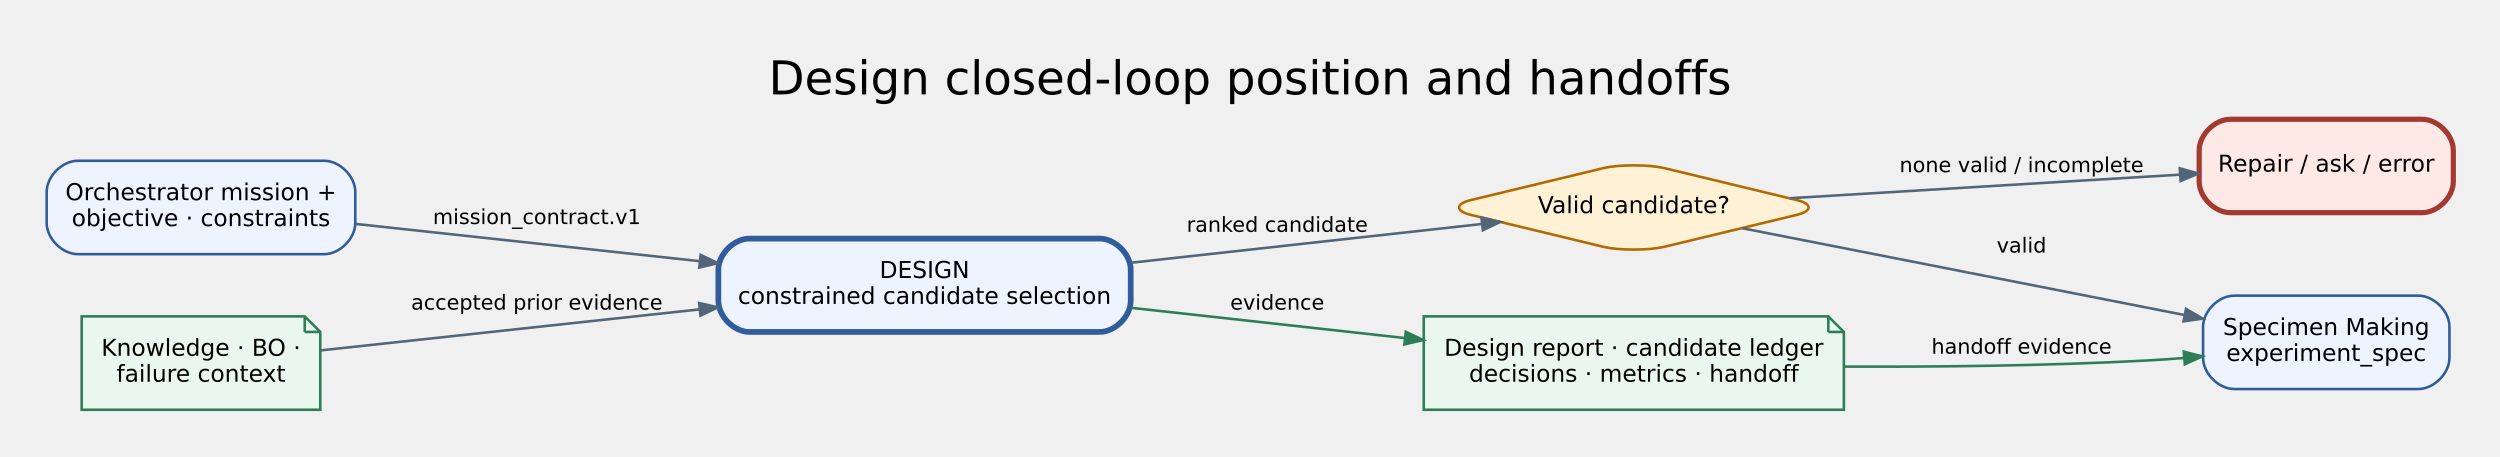
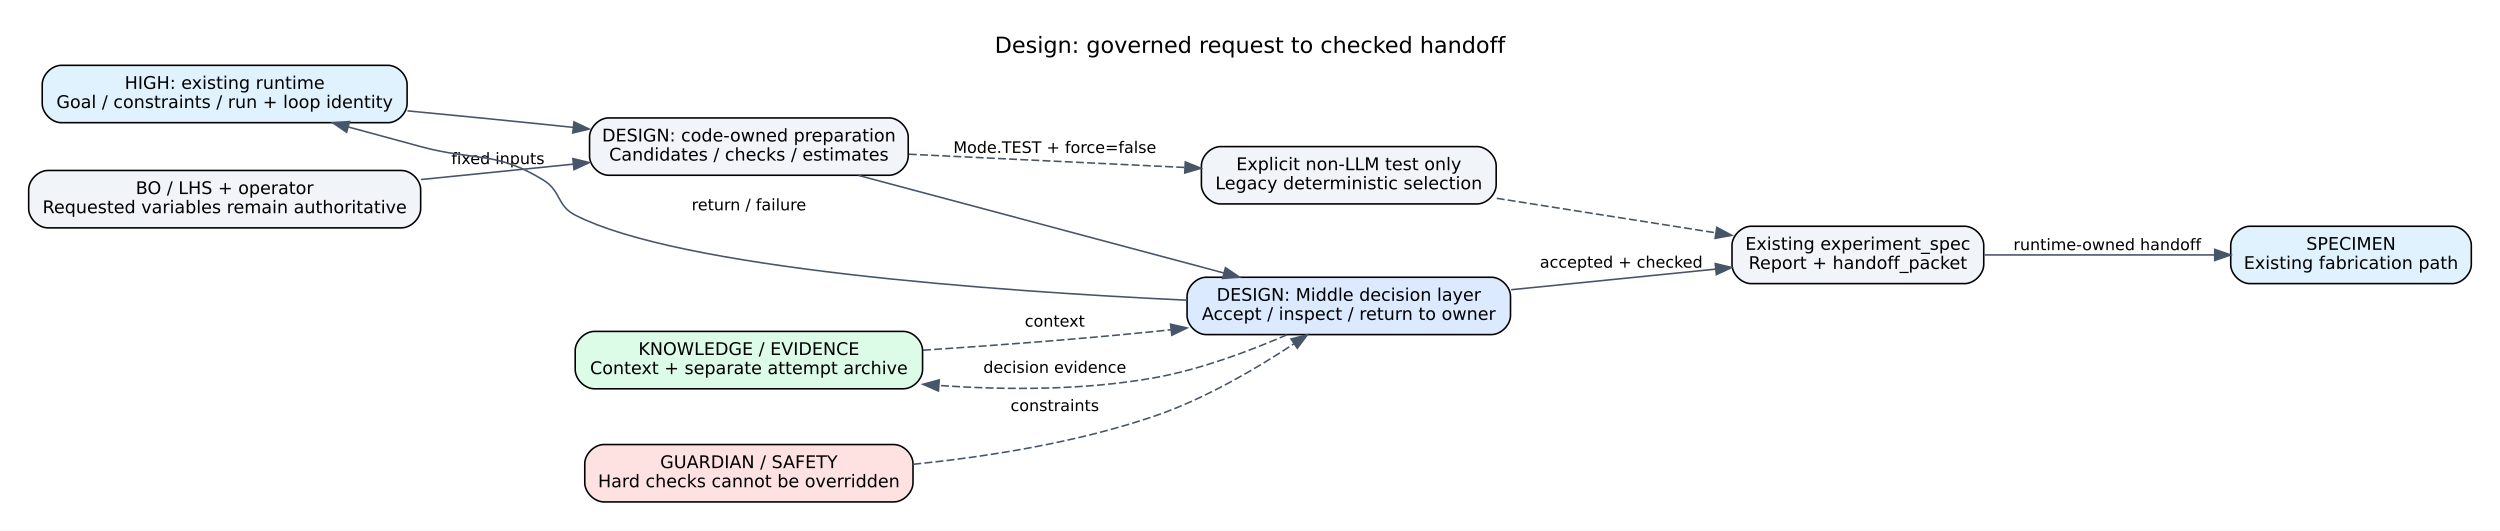
- <svg xmlns="http://www.w3.org/2000/svg" width="964pt" height="176pt" viewBox="0.00 0.00 964.00 176.00">
-   <g id="graph0" class="graph" transform="scale(1 1) rotate(0) translate(18 158)">
-     <text text-anchor="middle" x="464" y="-121.6" font-family="DejaVu Sans" font-size="18.00">Design closed-loop position and handoffs</text>
+ <svg xmlns="http://www.w3.org/2000/svg" width="1569pt" height="333pt" viewBox="0.00 0.00 1569.00 333.00">
+   <g id="graph0" class="graph" transform="scale(1 1) rotate(0) translate(18 315)">
+     <polygon fill="white" stroke="transparent" points="-18,18 -18,-315 1551,-315 1551,18 -18,18" />
+     <text text-anchor="middle" x="766.5" y="-281.8" font-family="DejaVu Sans" font-size="14.00">Design: governed request to checked handoff</text>
    <g id="node1" class="node">
-       <path fill="#eef4ff" stroke="#315c9b" d="M107,-96C107,-96 12,-96 12,-96 6,-96 0,-90 0,-84 0,-84 0,-72 0,-72 0,-66 6,-60 12,-60 12,-60 107,-60 107,-60 113,-60 119,-66 119,-72 119,-72 119,-84 119,-84 119,-90 113,-96 107,-96" />
-       <text text-anchor="middle" x="59.5" y="-80.8" font-family="DejaVu Sans" font-size="9.00">Orchestrator mission +</text>
-       <text text-anchor="middle" x="59.5" y="-70.8" font-family="DejaVu Sans" font-size="9.00">objective · constraints</text>
+       <path fill="#e0f2fe" stroke="black" d="M225.5,-274C225.5,-274 20.5,-274 20.5,-274 14.5,-274 8.5,-268 8.5,-262 8.5,-262 8.5,-250 8.5,-250 8.5,-244 14.5,-238 20.5,-238 20.5,-238 225.5,-238 225.5,-238 231.5,-238 237.5,-244 237.5,-250 237.5,-250 237.5,-262 237.5,-262 237.5,-268 231.5,-274 225.5,-274" />
+       <text text-anchor="middle" x="123" y="-259.2" font-family="DejaVu Sans" font-size="11.00">HIGH: existing runtime</text>
+       <text text-anchor="middle" x="123" y="-247.2" font-family="DejaVu Sans" font-size="11.00">Goal / constraints / run + loop identity</text>
    </g>
    <g id="node3" class="node">
-       <path fill="#eef4ff" stroke="#315c9b" stroke-width="2.2" d="M406,-66C406,-66 271,-66 271,-66 265,-66 259,-60 259,-54 259,-54 259,-42 259,-42 259,-36 265,-30 271,-30 271,-30 406,-30 406,-30 412,-30 418,-36 418,-42 418,-42 418,-54 418,-54 418,-60 412,-66 406,-66" />
-       <text text-anchor="middle" x="338.5" y="-50.8" font-family="DejaVu Sans" font-size="9.00">DESIGN</text>
-       <text text-anchor="middle" x="338.5" y="-40.8" font-family="DejaVu Sans" font-size="9.00">constrained candidate selection</text>
+       <path fill="#f1f5f9" stroke="black" d="M540,-241C540,-241 364,-241 364,-241 358,-241 352,-235 352,-229 352,-229 352,-217 352,-217 352,-211 358,-205 364,-205 364,-205 540,-205 540,-205 546,-205 552,-211 552,-217 552,-217 552,-229 552,-229 552,-235 546,-241 540,-241" />
+       <text text-anchor="middle" x="452" y="-226.2" font-family="DejaVu Sans" font-size="11.00">DESIGN: code-owned preparation</text>
+       <text text-anchor="middle" x="452" y="-214.2" font-family="DejaVu Sans" font-size="11.00">Candidates / checks / estimates</text>
    </g>
    <g id="edge1" class="edge">
-       <path fill="none" stroke="#52667a" d="M119.24,-71.64C157.76,-67.47 208.75,-61.94 251.76,-57.29" />
-       <polygon fill="#52667a" stroke="#52667a" points="252.17,-59.71 258.86,-56.52 251.64,-54.83 252.17,-59.71" />
-       <text text-anchor="middle" x="189" y="-71.6" font-family="DejaVu Sans" font-size="8.00">mission_contract.v1</text>
+       <path fill="none" stroke="#475569" d="M237.68,-245.42C265.59,-242.75 295.38,-239.83 323,-237 329.13,-236.37 335.42,-235.72 341.77,-235.05" />
+       <polygon fill="#475569" stroke="#475569" points="342.21,-238.52 351.79,-233.99 341.47,-231.56 342.21,-238.52" />
    </g>
    <g id="node2" class="node">
-       <polygon fill="#e9f7ef" stroke="#2e7d59" points="99.5,-36 13.5,-36 13.5,0 105.5,0 105.5,-30 99.5,-36" />
-       <polyline fill="none" stroke="#2e7d59" points="99.5,-36 99.5,-30 " />
-       <polyline fill="none" stroke="#2e7d59" points="105.5,-30 99.5,-30 " />
-       <text text-anchor="middle" x="59.5" y="-20.8" font-family="DejaVu Sans" font-size="9.00">Knowledge · BO ·</text>
-       <text text-anchor="middle" x="59.5" y="-10.8" font-family="DejaVu Sans" font-size="9.00">failure context</text>
+       <path fill="#f1f5f9" stroke="black" d="M234,-208C234,-208 12,-208 12,-208 6,-208 0,-202 0,-196 0,-196 0,-184 0,-184 0,-178 6,-172 12,-172 12,-172 234,-172 234,-172 240,-172 246,-178 246,-184 246,-184 246,-196 246,-196 246,-202 240,-208 234,-208" />
+       <text text-anchor="middle" x="123" y="-193.2" font-family="DejaVu Sans" font-size="11.00">BO / LHS + operator</text>
+       <text text-anchor="middle" x="123" y="-181.2" font-family="DejaVu Sans" font-size="11.00">Requested variables remain authoritative</text>
    </g>
    <g id="edge2" class="edge">
-       <path fill="none" stroke="#52667a" d="M105.62,-22.89C145.07,-27.16 203.45,-33.48 251.75,-38.71" />
-       <polygon fill="#52667a" stroke="#52667a" points="251.58,-41.16 258.8,-39.48 252.11,-36.29 251.58,-41.16" />
-       <text text-anchor="middle" x="189" y="-38.6" font-family="DejaVu Sans" font-size="8.00">accepted prior evidence</text>
+       <path fill="none" stroke="#475569" d="M246.23,-202.33C277.52,-205.49 310.97,-208.87 341.57,-211.96" />
+       <polygon fill="#475569" stroke="#475569" points="341.53,-215.47 351.84,-212.99 342.24,-208.51 341.53,-215.47" />
+       <text text-anchor="middle" x="294.5" y="-212" font-family="DejaVu Sans" font-size="10.00">fixed inputs</text>
    </g>
    <g id="node4" class="node">
-       <path fill="#fff1d6" stroke="#b26a00" d="M600.33,-93.19C600.33,-93.19 548.99,-80.81 548.99,-80.81 543.16,-79.41 543.16,-76.59 548.99,-75.19 548.99,-75.19 600.33,-62.81 600.33,-62.81 606.17,-61.41 617.83,-61.41 623.67,-62.81 623.67,-62.81 675.01,-75.19 675.01,-75.19 680.84,-76.59 680.84,-79.41 675.01,-80.81 675.01,-80.81 623.67,-93.19 623.67,-93.19 617.83,-94.59 606.17,-94.59 600.33,-93.19" />
-       <text text-anchor="middle" x="612" y="-75.8" font-family="DejaVu Sans" font-size="9.00">Valid candidate?</text>
+       <path fill="#dbeafe" stroke="black" d="M918,-141C918,-141 739,-141 739,-141 733,-141 727,-135 727,-129 727,-129 727,-117 727,-117 727,-111 733,-105 739,-105 739,-105 918,-105 918,-105 924,-105 930,-111 930,-117 930,-117 930,-129 930,-129 930,-135 924,-141 918,-141" />
+       <text text-anchor="middle" x="828.5" y="-126.2" font-family="DejaVu Sans" font-size="11.00">DESIGN: Middle decision layer</text>
+       <text text-anchor="middle" x="828.5" y="-114.2" font-family="DejaVu Sans" font-size="11.00">Accept / inspect / return to owner</text>
    </g>
    <g id="edge3" class="edge">
-       <path fill="none" stroke="#52667a" d="M418.03,-56.68C461.23,-61.45 513.89,-67.27 553.28,-71.62" />
-       <polygon fill="#52667a" stroke="#52667a" points="553.25,-74.08 560.47,-72.42 553.78,-69.21 553.25,-74.08" />
-       <text text-anchor="middle" x="474.5" y="-68.6" font-family="DejaVu Sans" font-size="8.00">ranked candidate</text>
+       <path fill="none" stroke="#475569" d="M520.82,-204.89C585.41,-187.64 682.54,-161.71 750.12,-143.66" />
+       <polygon fill="#475569" stroke="#475569" points="751.11,-147.02 759.87,-141.06 749.31,-140.26 751.11,-147.02" />
+     </g>
+     <g id="node9" class="node">
+       <path fill="#f1f5f9" stroke="black" d="M909,-223C909,-223 748,-223 748,-223 742,-223 736,-217 736,-211 736,-211 736,-199 736,-199 736,-193 742,-187 748,-187 748,-187 909,-187 909,-187 915,-187 921,-193 921,-199 921,-199 921,-211 921,-211 921,-217 915,-223 909,-223" />
+       <text text-anchor="middle" x="828.5" y="-208.2" font-family="DejaVu Sans" font-size="11.00">Explicit non-LLM test only</text>
+       <text text-anchor="middle" x="828.5" y="-196.2" font-family="DejaVu Sans" font-size="11.00">Legacy deterministic selection</text>
+     </g>
+     <g id="edge10" class="edge">
+       <path fill="none" stroke="#475569" stroke-dasharray="5,2" d="M552.38,-218.22C605.81,-215.66 671.6,-212.49 725.44,-209.91" />
+       <polygon fill="#475569" stroke="#475569" points="725.88,-213.39 735.7,-209.41 725.54,-206.4 725.88,-213.39" />
+       <text text-anchor="middle" x="644" y="-219" font-family="DejaVu Sans" font-size="10.00">Mode.TEST + force=false</text>
+     </g>
+     <g id="edge6" class="edge">
+       <path fill="none" stroke="#475569" d="M726.96,-126.59C605.08,-132.34 407.91,-146.61 343,-180 331.25,-186.04 334.27,-195.1 323,-202 292.75,-220.53 280.23,-213.7 246,-223 231.32,-226.99 215.65,-231.23 200.59,-235.31" />
+       <polygon fill="#475569" stroke="#475569" points="199.55,-231.97 190.81,-237.96 201.38,-238.72 199.55,-231.97" />
+       <text text-anchor="middle" x="452" y="-183" font-family="DejaVu Sans" font-size="10.00">return / failure</text>
+     </g>
+     <g id="node5" class="node">
+       <path fill="#f1f5f9" stroke="black" d="M1215,-173C1215,-173 1081,-173 1081,-173 1075,-173 1069,-167 1069,-161 1069,-161 1069,-149 1069,-149 1069,-143 1075,-137 1081,-137 1081,-137 1215,-137 1215,-137 1221,-137 1227,-143 1227,-149 1227,-149 1227,-161 1227,-161 1227,-167 1221,-173 1215,-173" />
+       <text text-anchor="middle" x="1148" y="-158.2" font-family="DejaVu Sans" font-size="11.00">Existing experiment_spec</text>
+       <text text-anchor="middle" x="1148" y="-146.2" font-family="DejaVu Sans" font-size="11.00">Report + handoff_packet</text>
+     </g>
+     <g id="edge4" class="edge">
+       <path fill="none" stroke="#475569" d="M930.4,-133.17C971.66,-137.33 1018.96,-142.1 1058.82,-146.11" />
+       <polygon fill="#475569" stroke="#475569" points="1058.48,-149.6 1068.78,-147.12 1059.18,-142.63 1058.48,-149.6" />
+       <text text-anchor="middle" x="999.5" y="-147" font-family="DejaVu Sans" font-size="10.00">accepted + checked</text>
    </g>
    <g id="node7" class="node">
-       <polygon fill="#e9f7ef" stroke="#2e7d59" points="687,-36 531,-36 531,0 693,0 693,-30 687,-36" />
-       <polyline fill="none" stroke="#2e7d59" points="687,-36 687,-30 " />
-       <polyline fill="none" stroke="#2e7d59" points="693,-30 687,-30 " />
-       <text text-anchor="middle" x="612" y="-20.8" font-family="DejaVu Sans" font-size="9.00">Design report · candidate ledger</text>
-       <text text-anchor="middle" x="612" y="-10.8" font-family="DejaVu Sans" font-size="9.00">decisions · metrics · handoff</text>
+       <path fill="#dcfce7" stroke="black" d="M549,-107C549,-107 355,-107 355,-107 349,-107 343,-101 343,-95 343,-95 343,-83 343,-83 343,-77 349,-71 355,-71 355,-71 549,-71 549,-71 555,-71 561,-77 561,-83 561,-83 561,-95 561,-95 561,-101 555,-107 549,-107" />
+       <text text-anchor="middle" x="452" y="-92.2" font-family="DejaVu Sans" font-size="11.00">KNOWLEDGE / EVIDENCE</text>
+       <text text-anchor="middle" x="452" y="-80.2" font-family="DejaVu Sans" font-size="11.00">Context + separate attempt archive</text>
    </g>
-     <g id="edge6" class="edge">
-       <path fill="none" stroke="#2e7d59" d="M418.03,-39.32C451.07,-35.67 489.65,-31.41 523.59,-27.66" />
-       <polygon fill="#2e7d59" stroke="#2e7d59" points="524.07,-30.07 530.76,-26.87 523.54,-25.2 524.07,-30.07" />
-       <text text-anchor="middle" x="474.5" y="-38.6" font-family="DejaVu Sans" font-size="8.00">evidence</text>
-     </g>
-     <g id="node5" class="node">
-       <path fill="#eef4ff" stroke="#315c9b" d="M914.5,-44C914.5,-44 843.5,-44 843.5,-44 837.5,-44 831.5,-38 831.5,-32 831.5,-32 831.5,-20 831.5,-20 831.5,-14 837.5,-8 843.5,-8 843.5,-8 914.5,-8 914.5,-8 920.5,-8 926.5,-14 926.5,-20 926.5,-20 926.5,-32 926.5,-32 926.5,-38 920.5,-44 914.5,-44" />
-       <text text-anchor="middle" x="879" y="-28.8" font-family="DejaVu Sans" font-size="9.00">Specimen Making</text>
-       <text text-anchor="middle" x="879" y="-18.8" font-family="DejaVu Sans" font-size="9.00">experiment_spec</text>
-     </g>
-     <g id="edge4" class="edge">
-       <path fill="none" stroke="#52667a" d="M653.83,-69.99C699.58,-61.01 773.95,-46.42 824.37,-36.52" />
-       <polygon fill="#52667a" stroke="#52667a" points="824.92,-38.91 831.32,-35.16 823.98,-34.1 824.92,-38.91" />
-       <text text-anchor="middle" x="761.5" y="-60.6" font-family="DejaVu Sans" font-size="8.00">valid</text>
+     <g id="edge8" class="edge">
+       <path fill="none" stroke="#475569" stroke-dasharray="5,2" d="M789.69,-104.89C766.43,-94.77 735.68,-83.18 707,-78 663.17,-70.08 614.43,-70.12 571.46,-73.06" />
+       <polygon fill="#475569" stroke="#475569" points="570.95,-69.59 561.24,-73.83 571.47,-76.57 570.95,-69.59" />
+       <text text-anchor="middle" x="644" y="-81" font-family="DejaVu Sans" font-size="10.00">decision evidence</text>
    </g>
    <g id="node6" class="node">
-       <path fill="#ffe9e7" stroke="#a33a32" stroke-width="2" d="M916,-112C916,-112 842,-112 842,-112 836,-112 830,-106 830,-100 830,-100 830,-88 830,-88 830,-82 836,-76 842,-76 842,-76 916,-76 916,-76 922,-76 928,-82 928,-88 928,-88 928,-100 928,-100 928,-106 922,-112 916,-112" />
-       <text text-anchor="middle" x="879" y="-91.8" font-family="DejaVu Sans" font-size="9.00">Repair / ask / error</text>
+       <path fill="#e0f2fe" stroke="black" d="M1521,-173C1521,-173 1394,-173 1394,-173 1388,-173 1382,-167 1382,-161 1382,-161 1382,-149 1382,-149 1382,-143 1388,-137 1394,-137 1394,-137 1521,-137 1521,-137 1527,-137 1533,-143 1533,-149 1533,-149 1533,-161 1533,-161 1533,-167 1527,-173 1521,-173" />
+       <text text-anchor="middle" x="1457.5" y="-158.2" font-family="DejaVu Sans" font-size="11.00">SPECIMEN</text>
+       <text text-anchor="middle" x="1457.5" y="-146.2" font-family="DejaVu Sans" font-size="11.00">Existing fabrication path</text>
    </g>
    <g id="edge5" class="edge">
-       <path fill="none" stroke="#52667a" d="M672.14,-81.57C717.08,-84.28 778.46,-87.99 822.48,-90.65" />
-       <polygon fill="#52667a" stroke="#52667a" points="822.53,-93.11 829.67,-91.08 822.83,-88.21 822.53,-93.11" />
-       <text text-anchor="middle" x="761.5" y="-91.6" font-family="DejaVu Sans" font-size="8.00">none valid / incomplete</text>
+       <path fill="none" stroke="#475569" d="M1227.39,-155C1271.56,-155 1326.75,-155 1371.9,-155" />
+       <polygon fill="#475569" stroke="#475569" points="1371.96,-158.5 1381.96,-155 1371.96,-151.5 1371.96,-158.5" />
+       <text text-anchor="middle" x="1304.5" y="-158" font-family="DejaVu Sans" font-size="10.00">runtime-owned handoff</text>
    </g>
    <g id="edge7" class="edge">
-       <path fill="none" stroke="#2e7d59" d="M693.09,-16.64C728.88,-16.49 771.58,-16.93 810,-19 814.62,-19.25 819.41,-19.58 824.2,-19.97" />
-       <polygon fill="#2e7d59" stroke="#2e7d59" points="824.04,-22.42 831.22,-20.58 824.46,-17.54 824.04,-22.42" />
-       <text text-anchor="middle" x="761.5" y="-21.6" font-family="DejaVu Sans" font-size="8.00">handoff evidence</text>
+       <path fill="none" stroke="#475569" stroke-dasharray="5,2" d="M561.27,-95.21C606.38,-98.17 659.28,-102.15 707,-107 710.25,-107.33 713.56,-107.68 716.89,-108.05" />
+       <polygon fill="#475569" stroke="#475569" points="716.63,-111.54 726.96,-109.18 717.41,-104.58 716.63,-111.54" />
+       <text text-anchor="middle" x="644" y="-110" font-family="DejaVu Sans" font-size="10.00">context</text>
+     </g>
+     <g id="node8" class="node">
+       <path fill="#fee2e2" stroke="black" d="M543,-36C543,-36 361,-36 361,-36 355,-36 349,-30 349,-24 349,-24 349,-12 349,-12 349,-6 355,0 361,0 361,0 543,0 543,0 549,0 555,-6 555,-12 555,-12 555,-24 555,-24 555,-30 549,-36 543,-36" />
+       <text text-anchor="middle" x="452" y="-21.2" font-family="DejaVu Sans" font-size="11.00">GUARDIAN / SAFETY</text>
+       <text text-anchor="middle" x="452" y="-9.2" font-family="DejaVu Sans" font-size="11.00">Hard checks cannot be overridden</text>
+     </g>
+     <g id="edge9" class="edge">
+       <path fill="none" stroke="#475569" stroke-dasharray="5,2" d="M555.19,-23.61C602.37,-28.43 658.55,-37.38 707,-54 738.34,-64.75 770.76,-83.85 794.07,-99.23" />
+       <polygon fill="#475569" stroke="#475569" points="792.28,-102.24 802.54,-104.92 796.19,-96.43 792.28,-102.24" />
+       <text text-anchor="middle" x="644" y="-57" font-family="DejaVu Sans" font-size="10.00">constraints</text>
+     </g>
+     <g id="edge11" class="edge">
+       <path fill="none" stroke="#475569" stroke-dasharray="5,2" d="M921.33,-190.54C964.57,-183.73 1015.91,-175.64 1058.69,-168.91" />
+       <polygon fill="#475569" stroke="#475569" points="1059.47,-172.33 1068.81,-167.31 1058.38,-165.41 1059.47,-172.33" />
    </g>
  </g>
</svg>
